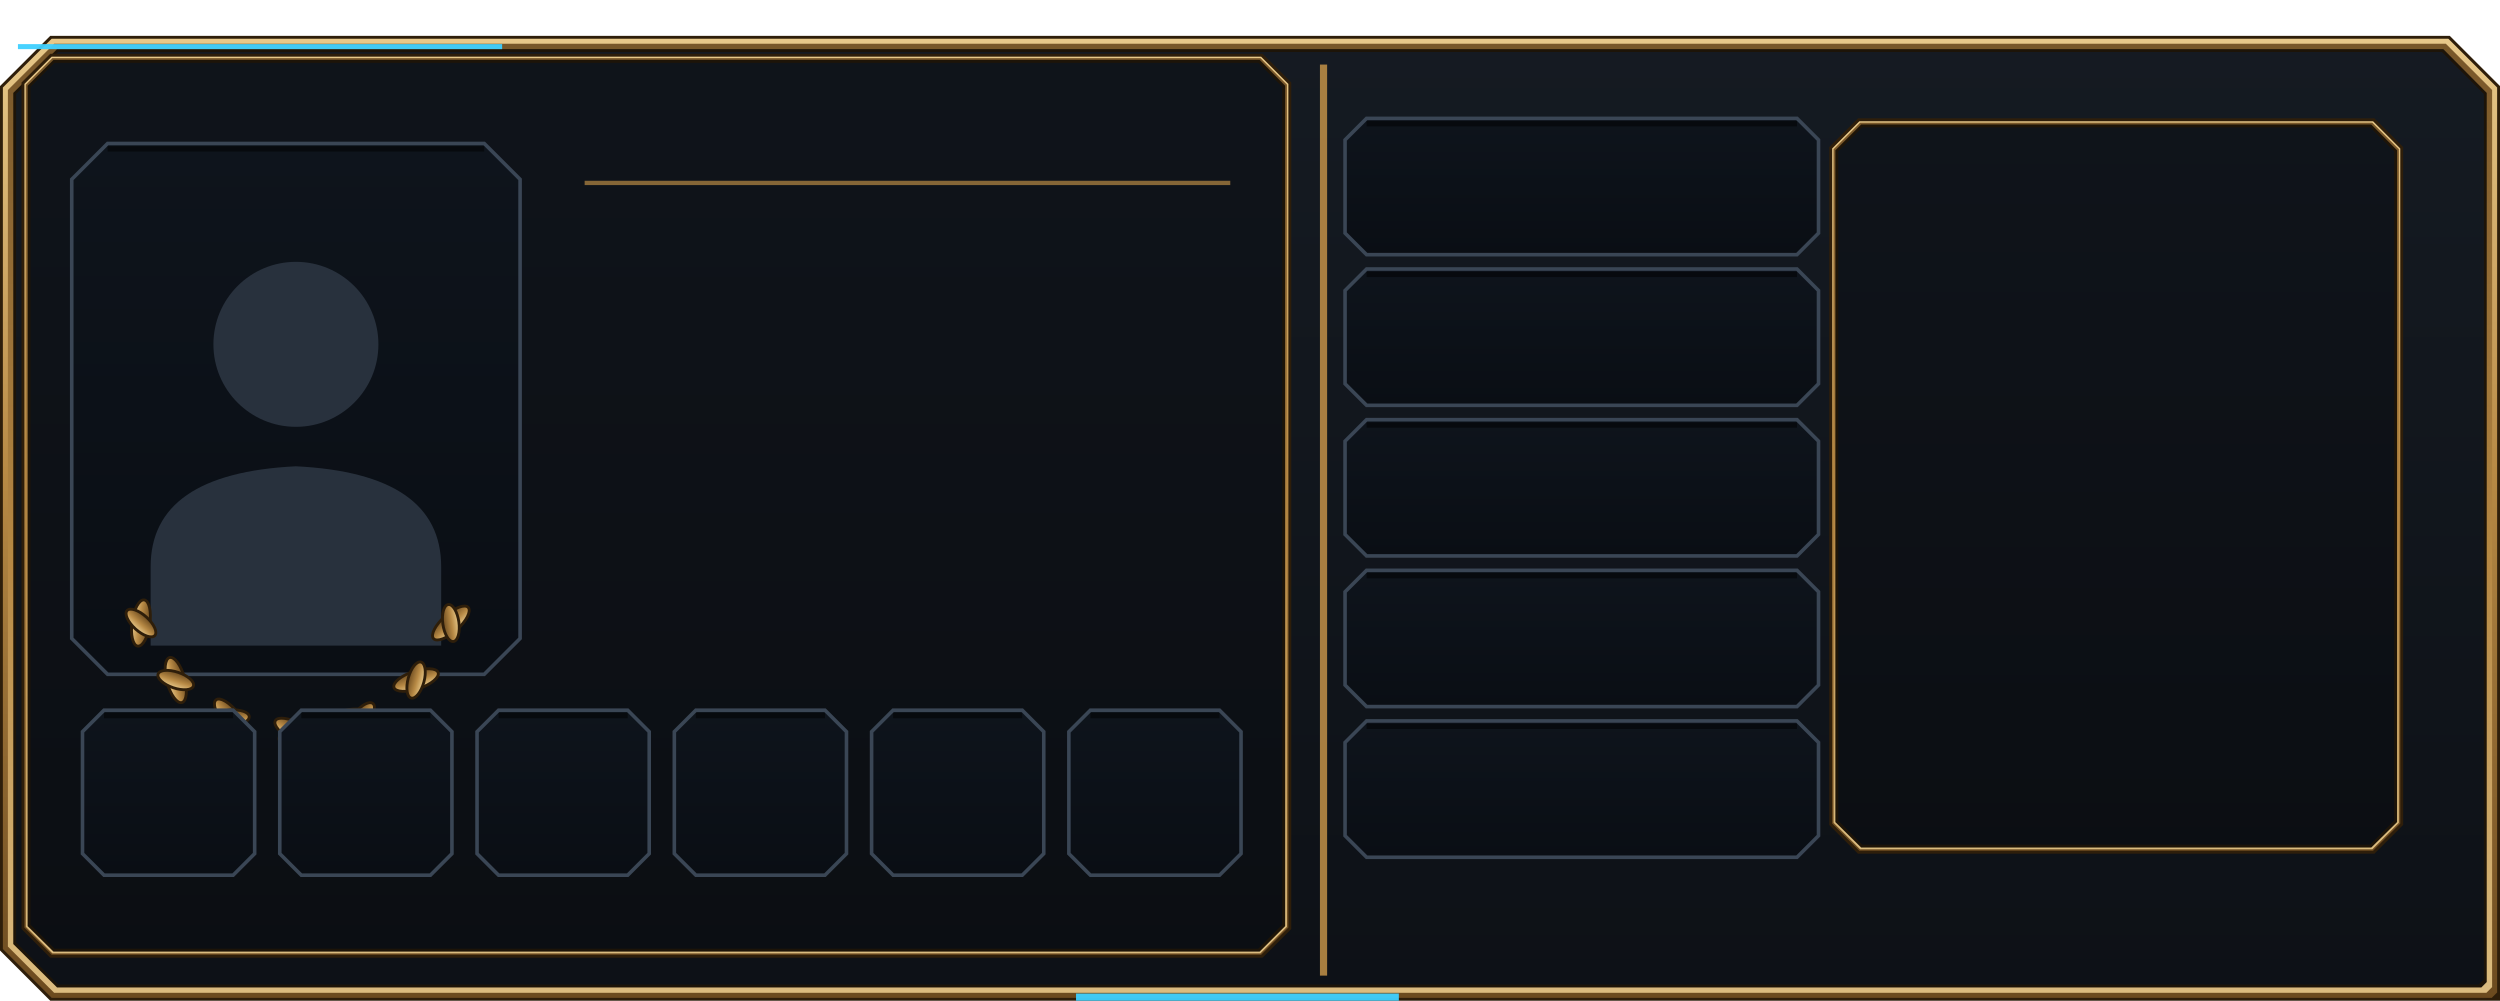
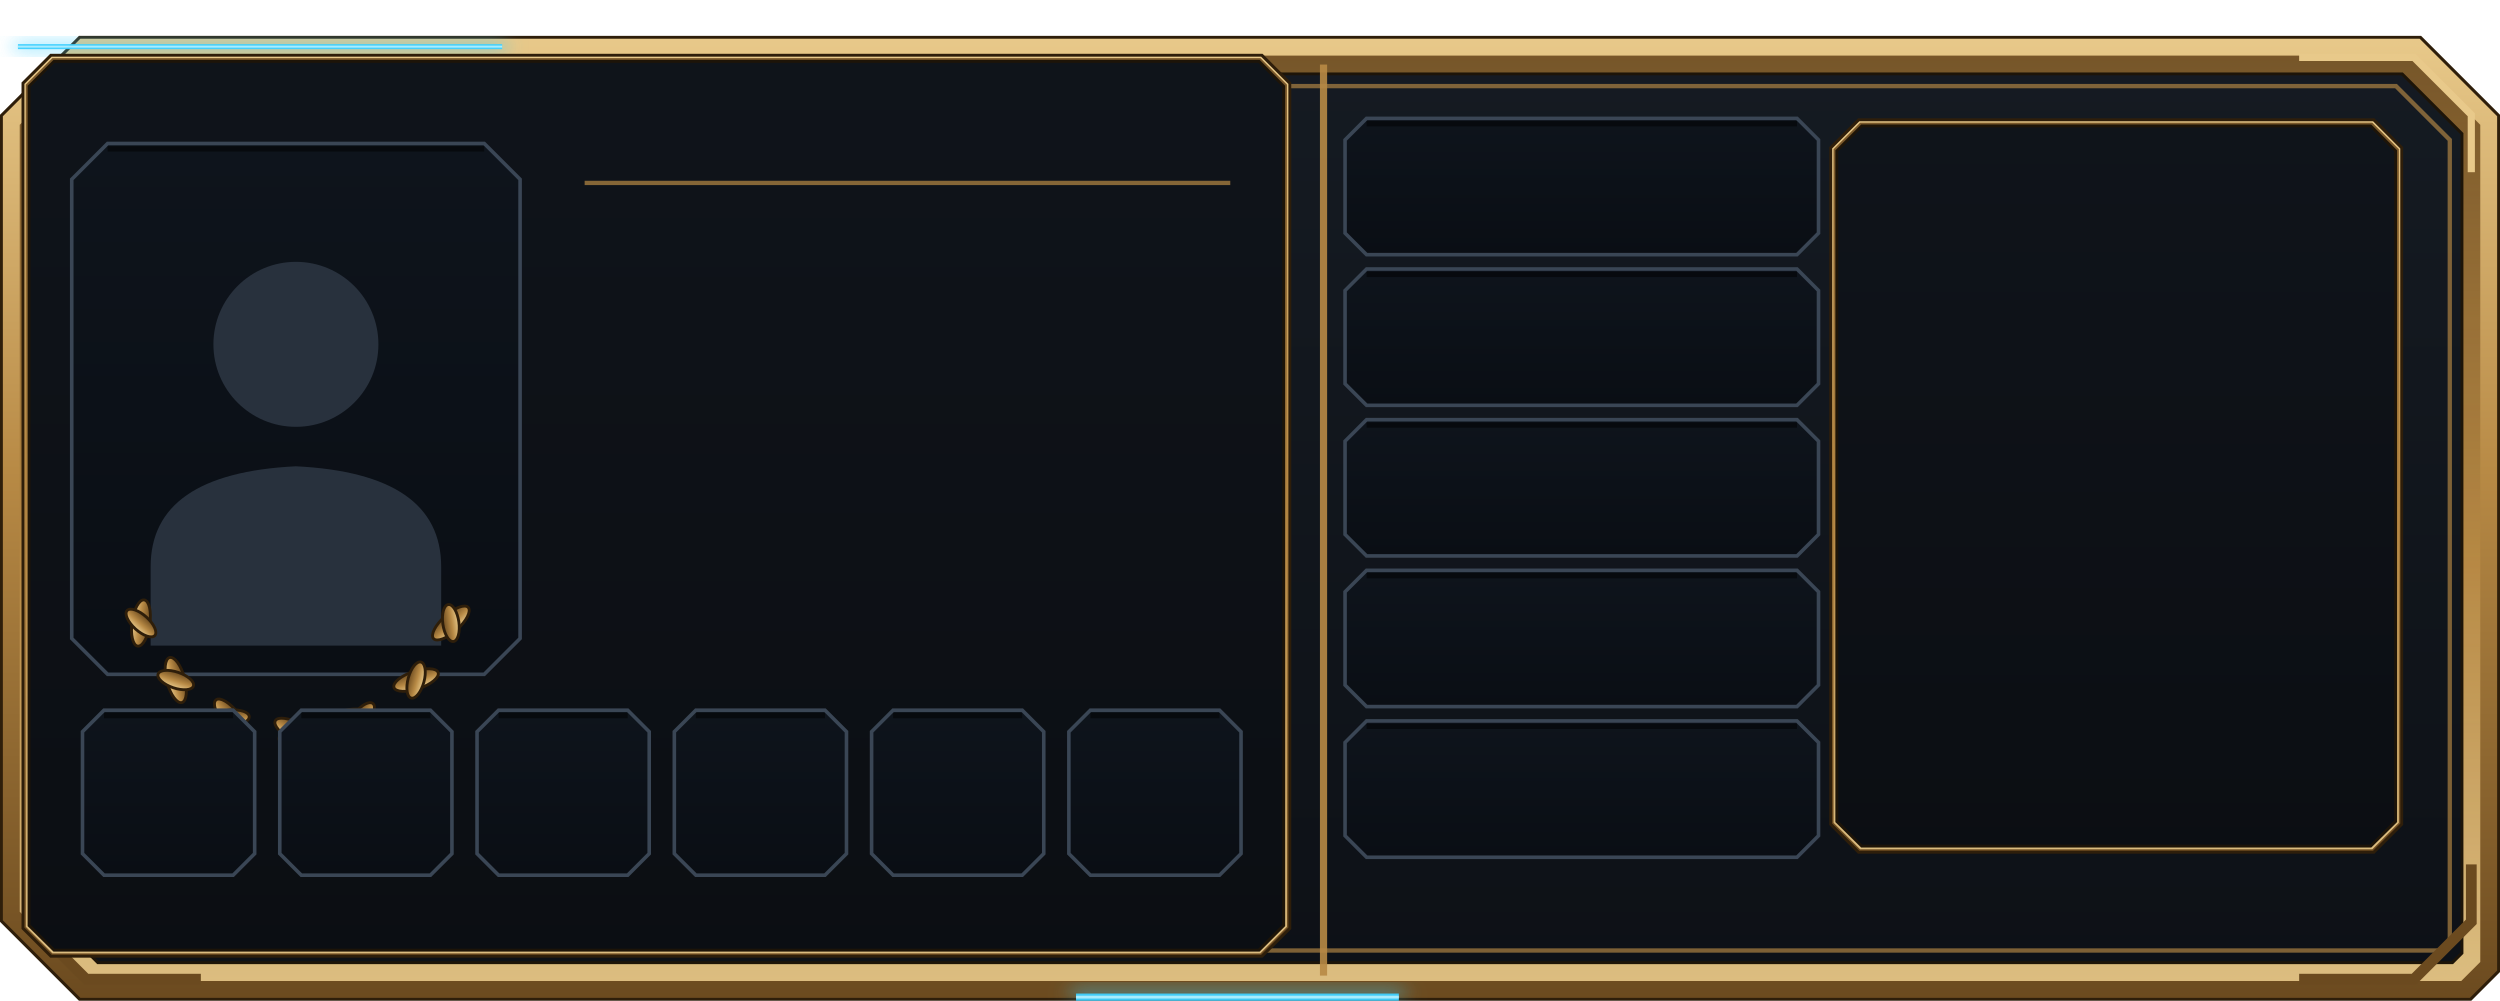
<svg xmlns="http://www.w3.org/2000/svg" width="697" height="279" viewBox="0 0 697 279">
  <defs>
    <linearGradient id="goldv" x1="0" y1="0" x2="0" y2="1">
      <stop offset="0" stop-color="#e8c98a" />
      <stop offset="0.45" stop-color="#b88a45" />
      <stop offset="1" stop-color="#6b4a1f" />
    </linearGradient>
    <linearGradient id="goldr" x1="0" y1="0" x2="0" y2="1">
      <stop offset="0" stop-color="#6b4a1f" />
      <stop offset="0.55" stop-color="#b88a45" />
      <stop offset="1" stop-color="#e8c98a" />
    </linearGradient>
    <linearGradient id="panel" x1="0" y1="0" x2="0" y2="1">
      <stop offset="0" stop-color="#141b24" />
      <stop offset="1" stop-color="#0c1118" />
    </linearGradient>
    <linearGradient id="slot" x1="0" y1="0" x2="0" y2="1">
      <stop offset="0" stop-color="#0e141c" />
      <stop offset="1" stop-color="#0a0e14" />
    </linearGradient>
    <linearGradient id="fadeh" x1="0" y1="0" x2="1" y2="0">
      <stop offset="0" stop-color="#0c1118" stop-opacity="0.86" />
      <stop offset="0.8" stop-color="#0c1118" stop-opacity="0.7" />
      <stop offset="1" stop-color="#0c1118" stop-opacity="0" />
    </linearGradient>
    <radialGradient id="sphere" cx="0.4" cy="0.35" r="0.8">
      <stop offset="0" stop-color="#1c4a66" />
      <stop offset="0.6" stop-color="#0d2233" />
      <stop offset="1" stop-color="#0c1118" />
    </radialGradient>
    <filter id="blur" x="-50%" y="-50%" width="200%" height="200%">
      <feGaussianBlur stdDeviation="2.6" />
    </filter>
  </defs>
-   <path d="M14.0 10.0L683.0 10.0L697.0 24.0L697.0 279.0L697.0 279.0L14.0 279.0L0.0 265.0L0.0 24.0Z" fill="#2e1e0a" />
-   <path d="M14.4 10.8L682.6 10.8L696.2 24.4L696.2 276.7L694.7 278.2L14.4 278.2L0.8 264.6L0.8 24.4Z" fill="url(#goldv)" />
-   <path d="M15.1 12.2L681.9 12.2L694.8 25.1L694.8 275.2L693.2 276.8L15.1 276.8L2.2 263.9L2.2 25.1Z" fill="url(#goldr)" opacity="0.9" />
-   <path d="M15.9 13.7L681.2 13.7L693.3 25.9L693.3 273.8L691.8 275.3L15.9 275.3L3.7 263.2L3.7 25.9Z" fill="#1d1408" />
-   <path d="M16.2 14.5L680.8 14.5L692.5 26.2L692.5 273.0L691.0 274.5L16.2 274.5L4.5 262.8L4.5 26.2Z" fill="url(#panel)" fill-opacity="0.94" />
-   <line x1="300" y1="278" x2="390" y2="278" stroke="#3fd0ff" stroke-width="6.0" stroke-opacity="0.75" filter="url(#blur)" />
+   <path d="M22.0 10.0L675.0 10.0L697.0 32.0L697.0 271.0L689.0 279.0L22.0 279.0L0.0 257.0L0.0 32.0Z" fill="#2e1e0a" />
+   <path d="M22.4 10.8L674.6 10.8L696.2 32.4L696.2 270.6L688.6 278.2L22.4 278.2L0.8 256.6L0.8 32.4Z" fill="url(#goldv)" />
+   <path d="M24.8 15.5L672.2 15.5L691.5 34.8L691.5 268.2L686.2 273.5L24.8 273.5L5.5 254.2L5.5 34.8Z" fill="url(#goldr)" opacity="0.9" />
+   <path d="M27.1 20.2L669.9 20.2L686.8 37.1L686.8 265.9L683.9 268.8L27.1 268.8L10.2 251.9L10.2 37.1Z" fill="#1d1408" />
+   <path d="M27.5 21.0L669.5 21.0L686.0 37.5L686.0 265.5L683.5 268.0L27.5 268.0L11.0 251.5L11.0 37.5Z" fill="url(#panel)" fill-opacity="0.94" />
+   <path d="M29.0 24.0L668.0 24.0L683.0 39.0L683.0 263.5L681.5 265.0L29.0 265.0L14.0 250.0L14.0 39.0Z" fill="none" stroke="#b88a45" stroke-width="1.2" stroke-opacity="0.65" />
+   <path d="M8 48 L8 32 L24 16 H56" fill="none" stroke="#e8c98a" stroke-width="2" />
+   <path d="M8 241 L8 257 L24 273 H56" fill="none" stroke="#6b4a1f" stroke-width="3" />
+   <path d="M689 48 L689 32 L673 16 H641" fill="none" stroke="#e8c98a" stroke-width="2" />
+   <path d="M689 241 L689 257 L673 273 H641" fill="none" stroke="#6b4a1f" stroke-width="3" />
+   <rect x="298.0" y="276.0" width="94.0" height="4.0" rx="2.0" fill="#3fd0ff" opacity="0.7" filter="url(#blur)" />
  <line x1="300" y1="278" x2="390" y2="278" stroke="#3fd0ff" stroke-width="2.0" stroke-opacity="0.95" />
-   <line x1="5" y1="13" x2="140" y2="13" stroke="#3fd0ff" stroke-width="4.2" stroke-opacity="0.75" filter="url(#blur)" />
+   <line x1="300" y1="278" x2="390" y2="278" stroke="#c2f4ff" stroke-width="0.8" stroke-opacity="0.8" />
+   <rect x="3.6" y="11.6" width="137.8" height="2.8" rx="1.4" fill="#3fd0ff" opacity="0.7" filter="url(#blur)" />
  <line x1="5" y1="13" x2="140" y2="13" stroke="#3fd0ff" stroke-width="1.4" stroke-opacity="0.95" />
+   <line x1="5" y1="13" x2="140" y2="13" stroke="#c2f4ff" stroke-width="0.56" stroke-opacity="0.8" />
  <path d="M14.0 15.0L352.0 15.0L360.0 23.0L360.0 259.0L352.0 267.0L14.0 267.0L6.0 259.0L6.0 23.0Z" fill="#2e1e0a" />
  <path d="M14.4 15.8L351.6 15.8L359.2 23.4L359.2 258.6L351.6 266.2L14.4 266.2L6.8 258.6L6.8 23.4Z" fill="url(#goldv)" />
  <path d="M14.6 16.2L351.4 16.2L358.8 23.6L358.8 258.4L351.4 265.8L14.6 265.8L7.2 258.4L7.2 23.6Z" fill="url(#goldr)" opacity="0.9" />
  <path d="M14.9 16.7L351.2 16.7L358.3 23.9L358.3 258.2L351.2 265.3L14.9 265.3L7.7 258.2L7.7 23.9Z" fill="#1d1408" />
  <path d="M15.2 17.5L350.8 17.5L357.5 24.2L357.5 257.8L350.8 264.5L15.2 264.5L8.5 257.8L8.5 24.2Z" fill="url(#slot)" fill-opacity="0.94" />
  <line x1="163" y1="51" x2="343" y2="51" stroke="#b88a45" stroke-width="1.2" stroke-opacity="0.7" />
  <path d="M30.0 40.0L135.0 40.0L145.0 50.0L145.0 178.0L135.0 188.0L30.0 188.0L20.0 178.0L20.0 50.0Z" fill="url(#slot)" stroke="#3a4655" stroke-width="1" />
  <path d="M30.0 41.5H135.0" stroke="#000" stroke-opacity="0.5" stroke-width="1.5" />
  <circle cx="82.5" cy="96" r="23" fill="#28313d" />
  <path d="M42 180 V158 Q42 132 82.5 130 Q123 132 123 158 V180Z" fill="#28313d" />
  <ellipse cx="125.7" cy="173.7" rx="6.5" ry="2.5" transform="rotate(138.0 125.7 173.7)" fill="url(#goldv)" stroke="#2e1e0a" stroke-width="0.8" />
  <ellipse cx="125.7" cy="173.7" rx="5.2" ry="2.25" transform="rotate(82.0 125.7 173.7)" fill="url(#goldv)" stroke="#2e1e0a" stroke-width="0.8" />
  <ellipse cx="116.0" cy="189.6" rx="6.5" ry="2.5" transform="rotate(161.3 116.0 189.6)" fill="url(#goldv)" stroke="#2e1e0a" stroke-width="0.8" />
  <ellipse cx="116.0" cy="189.6" rx="5.2" ry="2.25" transform="rotate(105.3 116.0 189.6)" fill="url(#goldv)" stroke="#2e1e0a" stroke-width="0.8" />
  <ellipse cx="100.7" cy="200.2" rx="6.5" ry="2.5" transform="rotate(184.7 100.7 200.2)" fill="url(#goldv)" stroke="#2e1e0a" stroke-width="0.8" />
  <ellipse cx="100.7" cy="200.2" rx="5.2" ry="2.25" transform="rotate(128.7 100.7 200.2)" fill="url(#goldv)" stroke="#2e1e0a" stroke-width="0.8" />
  <ellipse cx="82.5" cy="204.0" rx="6.5" ry="2.5" transform="rotate(208.0 82.5 204.0)" fill="url(#goldv)" stroke="#2e1e0a" stroke-width="0.8" />
  <ellipse cx="82.5" cy="204.0" rx="5.2" ry="2.25" transform="rotate(152.0 82.5 204.0)" fill="url(#goldv)" stroke="#2e1e0a" stroke-width="0.8" />
  <ellipse cx="64.3" cy="200.2" rx="6.5" ry="2.5" transform="rotate(231.3 64.3 200.2)" fill="url(#goldv)" stroke="#2e1e0a" stroke-width="0.8" />
  <ellipse cx="64.3" cy="200.2" rx="5.2" ry="2.25" transform="rotate(175.3 64.3 200.2)" fill="url(#goldv)" stroke="#2e1e0a" stroke-width="0.8" />
  <ellipse cx="49.0" cy="189.6" rx="6.5" ry="2.5" transform="rotate(254.7 49.0 189.6)" fill="url(#goldv)" stroke="#2e1e0a" stroke-width="0.8" />
  <ellipse cx="49.0" cy="189.6" rx="5.2" ry="2.25" transform="rotate(198.7 49.0 189.6)" fill="url(#goldv)" stroke="#2e1e0a" stroke-width="0.8" />
  <ellipse cx="39.3" cy="173.7" rx="6.5" ry="2.5" transform="rotate(278.0 39.3 173.7)" fill="url(#goldv)" stroke="#2e1e0a" stroke-width="0.8" />
  <ellipse cx="39.3" cy="173.7" rx="5.2" ry="2.25" transform="rotate(222.0 39.3 173.7)" fill="url(#goldv)" stroke="#2e1e0a" stroke-width="0.8" />
  <path d="M29.0 198.0L65.0 198.0L71.0 204.0L71.0 238.0L65.0 244.0L29.0 244.0L23.0 238.0L23.0 204.0Z" fill="url(#slot)" stroke="#3a4655" stroke-width="1" />
  <path d="M29.0 199.5H65.0" stroke="#000" stroke-opacity="0.5" stroke-width="1.5" />
  <path d="M84.0 198.0L120.0 198.0L126.0 204.0L126.0 238.0L120.0 244.0L84.0 244.0L78.0 238.0L78.0 204.0Z" fill="url(#slot)" stroke="#3a4655" stroke-width="1" />
  <path d="M84.0 199.5H120.0" stroke="#000" stroke-opacity="0.5" stroke-width="1.5" />
  <path d="M139.0 198.0L175.0 198.0L181.0 204.0L181.0 238.0L175.0 244.0L139.0 244.0L133.0 238.0L133.0 204.0Z" fill="url(#slot)" stroke="#3a4655" stroke-width="1" />
  <path d="M139.0 199.5H175.0" stroke="#000" stroke-opacity="0.5" stroke-width="1.5" />
  <path d="M194.0 198.0L230.0 198.0L236.0 204.0L236.0 238.0L230.0 244.0L194.0 244.0L188.0 238.0L188.0 204.0Z" fill="url(#slot)" stroke="#3a4655" stroke-width="1" />
  <path d="M194.0 199.5H230.0" stroke="#000" stroke-opacity="0.5" stroke-width="1.5" />
  <path d="M249.0 198.0L285.0 198.0L291.0 204.0L291.0 238.0L285.0 244.0L249.0 244.0L243.0 238.0L243.0 204.0Z" fill="url(#slot)" stroke="#3a4655" stroke-width="1" />
  <path d="M249.0 199.5H285.0" stroke="#000" stroke-opacity="0.5" stroke-width="1.5" />
  <path d="M304.0 198.0L340.0 198.0L346.0 204.0L346.0 238.0L340.0 244.0L304.0 244.0L298.0 238.0L298.0 204.0Z" fill="url(#slot)" stroke="#3a4655" stroke-width="1" />
  <path d="M304.0 199.5H340.0" stroke="#000" stroke-opacity="0.5" stroke-width="1.5" />
  <line x1="369" y1="18" x2="369" y2="272" stroke="#b88a45" stroke-width="2" stroke-opacity="0.9" />
  <path d="M381.0 33.0L501.0 33.0L507.0 39.0L507.0 65.0L501.0 71.0L381.0 71.0L375.0 65.0L375.0 39.0Z" fill="url(#slot)" stroke="#3a4655" stroke-width="1" />
  <path d="M381.0 34.5H501.0" stroke="#000" stroke-opacity="0.5" stroke-width="1.5" />
  <path d="M381.0 75.0L501.0 75.0L507.0 81.0L507.0 107.0L501.0 113.0L381.0 113.0L375.0 107.0L375.0 81.0Z" fill="url(#slot)" stroke="#3a4655" stroke-width="1" />
  <path d="M381.0 76.5H501.0" stroke="#000" stroke-opacity="0.5" stroke-width="1.5" />
  <path d="M381.0 117.0L501.0 117.0L507.0 123.0L507.0 149.0L501.0 155.0L381.0 155.0L375.0 149.0L375.0 123.0Z" fill="url(#slot)" stroke="#3a4655" stroke-width="1" />
  <path d="M381.0 118.5H501.0" stroke="#000" stroke-opacity="0.5" stroke-width="1.5" />
  <path d="M381.0 159.0L501.0 159.0L507.0 165.0L507.0 191.0L501.0 197.0L381.0 197.0L375.0 191.0L375.0 165.0Z" fill="url(#slot)" stroke="#3a4655" stroke-width="1" />
  <path d="M381.0 160.5H501.0" stroke="#000" stroke-opacity="0.5" stroke-width="1.5" />
  <path d="M381.0 201.0L501.0 201.0L507.0 207.0L507.0 233.0L501.0 239.0L381.0 239.0L375.0 233.0L375.0 207.0Z" fill="url(#slot)" stroke="#3a4655" stroke-width="1" />
  <path d="M381.0 202.5H501.0" stroke="#000" stroke-opacity="0.5" stroke-width="1.5" />
  <path d="M518.0 33.0L662.0 33.0L670.0 41.0L670.0 230.0L662.0 238.0L518.0 238.0L510.0 230.0L510.0 41.0Z" fill="#2e1e0a" />
  <path d="M518.4 33.8L661.6 33.8L669.2 41.4L669.2 229.6L661.6 237.2L518.4 237.2L510.8 229.6L510.8 41.4Z" fill="url(#goldv)" />
  <path d="M518.6 34.2L661.4 34.2L668.8 41.6L668.8 229.4L661.4 236.8L518.6 236.8L511.2 229.4L511.2 41.6Z" fill="url(#goldr)" opacity="0.9" />
  <path d="M518.9 34.7L661.1 34.7L668.3 41.9L668.3 229.2L661.1 236.3L518.9 236.3L511.7 229.2L511.7 41.9Z" fill="#1d1408" />
  <path d="M519.2 35.5L660.8 35.5L667.5 42.2L667.5 228.8L660.8 235.5L519.2 235.5L512.5 228.8L512.5 42.2Z" fill="url(#slot)" fill-opacity="0.94" />
</svg>
